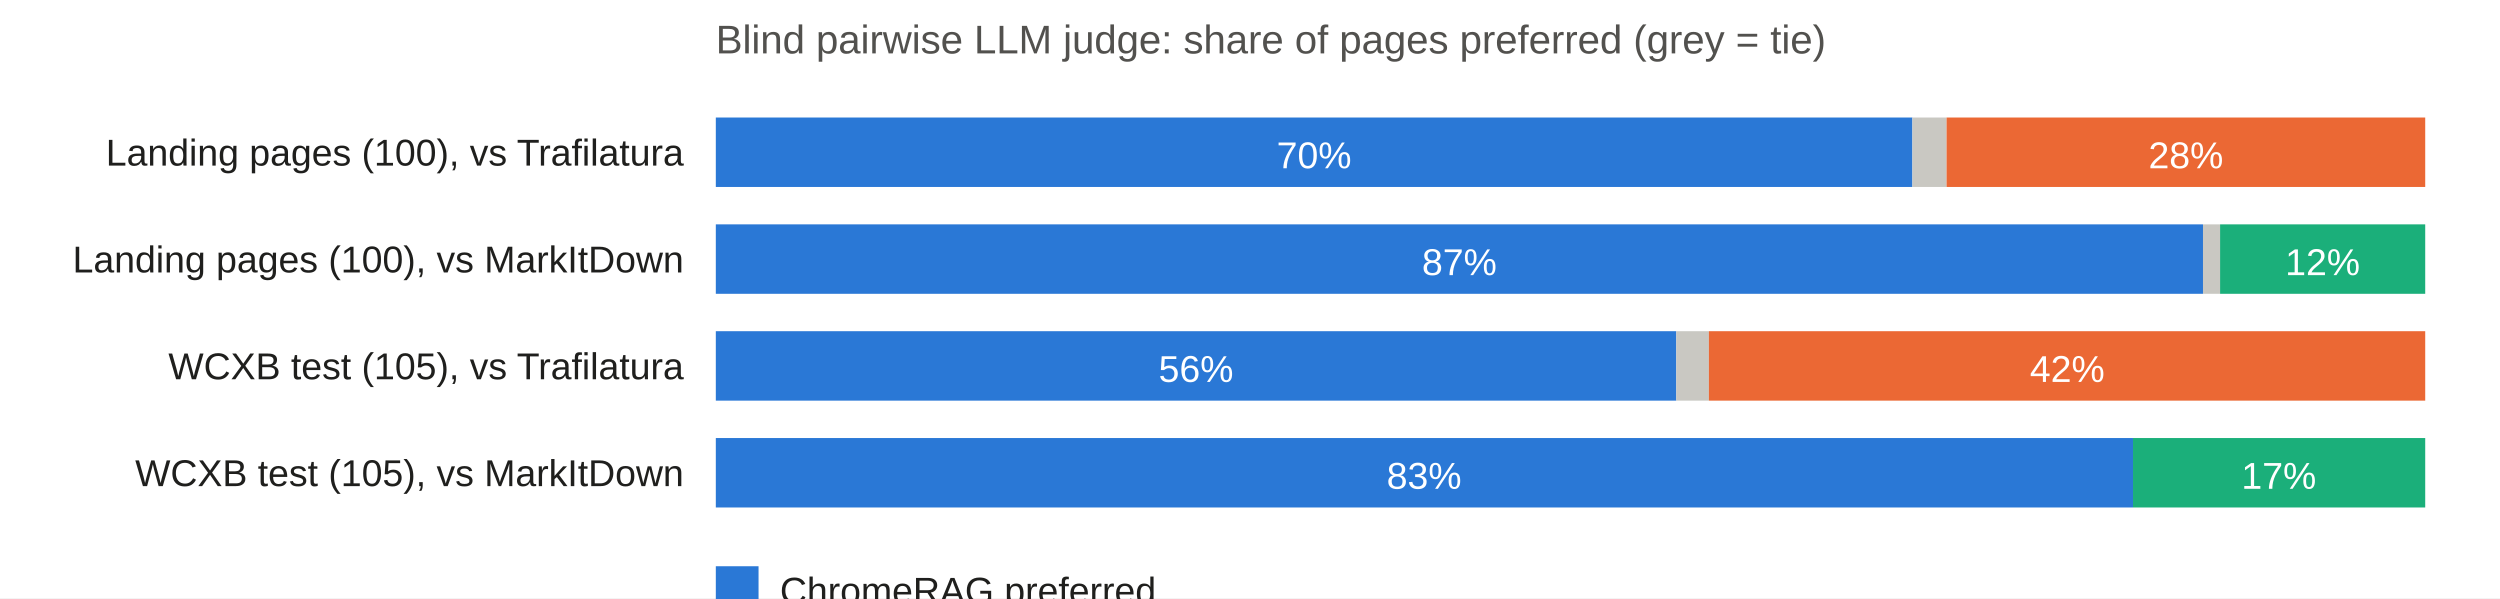
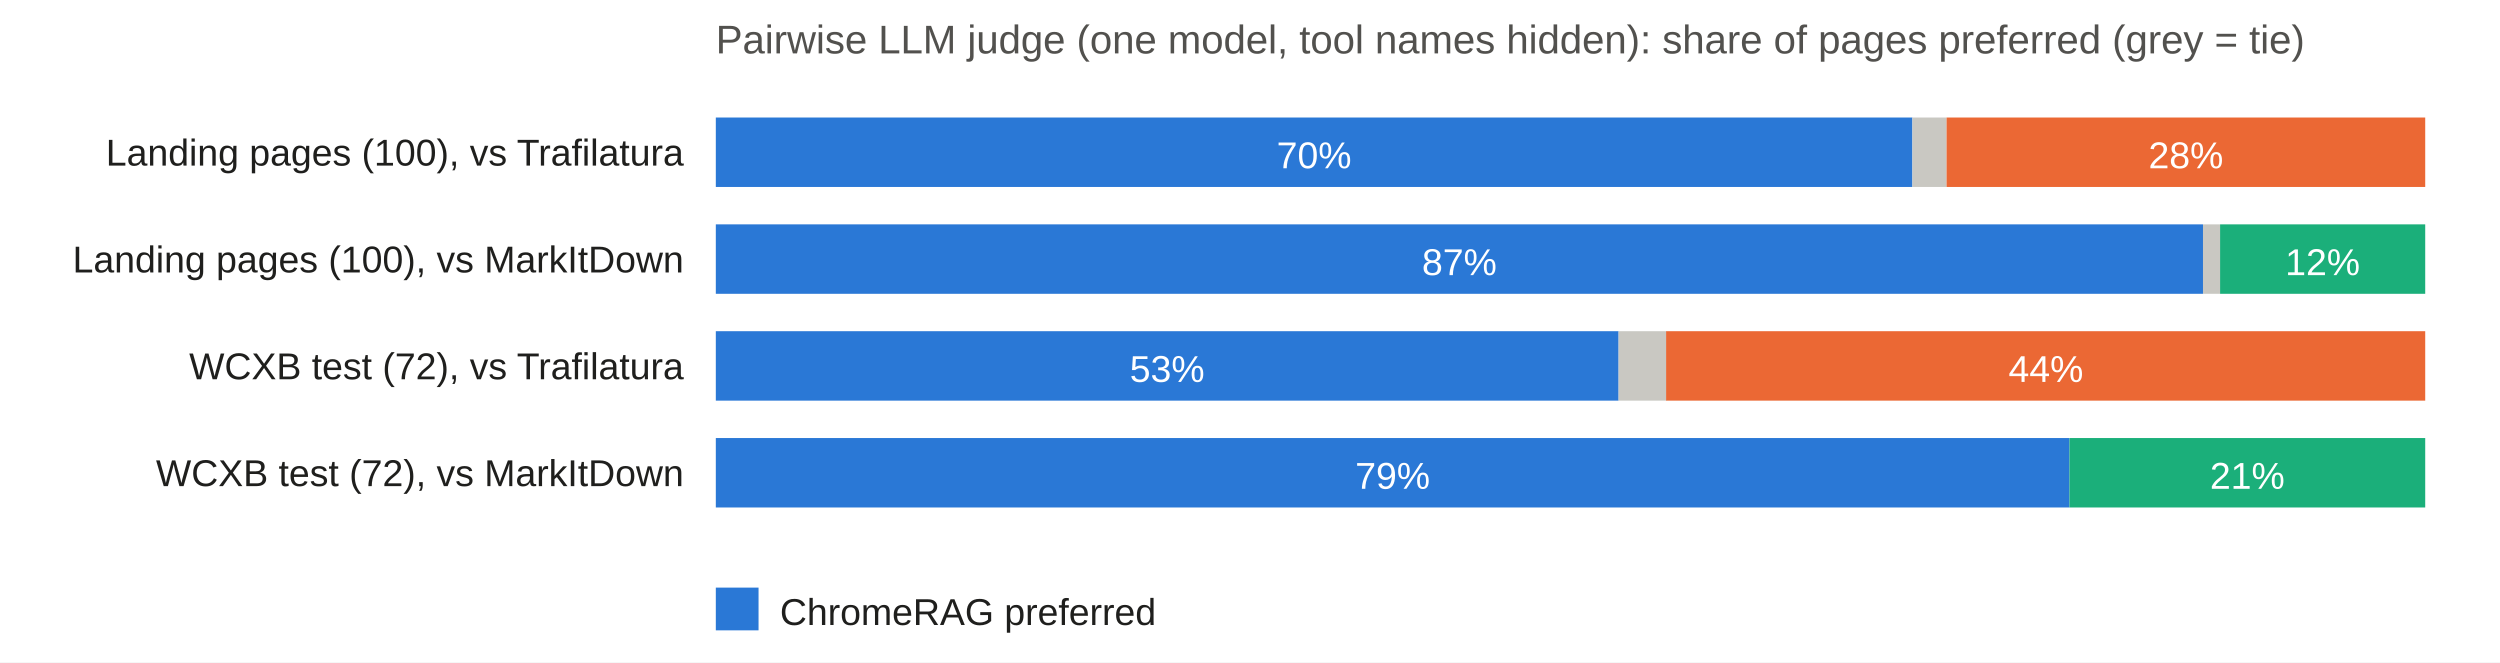
- <svg xmlns="http://www.w3.org/2000/svg" width="468pt" height="112pt" viewBox="0 0 468 112" font-family="Arial, Helvetica, sans-serif">
-   <rect width="468" height="112" fill="#ffffff" />
-   <text x="134.0" y="10.0" font-size="7.5" text-anchor="start" font-weight="normal" fill="#52514e" dominant-baseline="auto">Blind pairwise LLM judge: share of pages preferred (grey = tie)</text>
+ <svg xmlns="http://www.w3.org/2000/svg" width="468pt" height="124pt" viewBox="0 0 468 124" font-family="Arial, Helvetica, sans-serif">
+   <rect width="468" height="124" fill="#ffffff" />
+   <text x="134.0" y="10.0" font-size="7.5" text-anchor="start" font-weight="normal" fill="#52514e" dominant-baseline="auto">Pairwise LLM judge (one model, tool names hidden): share of pages preferred (grey = tie)</text>
  <text x="128.0" y="31.0" font-size="7" text-anchor="end" font-weight="normal" fill="#1f1f1d" dominant-baseline="auto">Landing pages (100), vs Trafilatura</text>
  <rect x="134.0" y="22" width="224.0" height="13" fill="#2a78d6" />
  <text x="246.0" y="31.5" font-size="7" text-anchor="middle" font-weight="normal" fill="#ffffff" dominant-baseline="auto">70%</text>
  <rect x="358.0" y="22" width="6.4" height="13" fill="#c9c8c2" />
  <rect x="364.4" y="22" width="89.6" height="13" fill="#eb6834" />
  <text x="409.2" y="31.5" font-size="7" text-anchor="middle" font-weight="normal" fill="#ffffff" dominant-baseline="auto">28%</text>
  <text x="128.0" y="51.0" font-size="7" text-anchor="end" font-weight="normal" fill="#1f1f1d" dominant-baseline="auto">Landing pages (100), vs MarkItDown</text>
  <rect x="134.0" y="42" width="278.4" height="13" fill="#2a78d6" />
  <text x="273.2" y="51.5" font-size="7" text-anchor="middle" font-weight="normal" fill="#ffffff" dominant-baseline="auto">87%</text>
  <rect x="412.4" y="42" width="3.2" height="13" fill="#c9c8c2" />
  <rect x="415.6" y="42" width="38.4" height="13" fill="#1baf7a" />
  <text x="434.8" y="51.5" font-size="7" text-anchor="middle" font-weight="normal" fill="#ffffff" dominant-baseline="auto">12%</text>
-   <text x="128.0" y="71.0" font-size="7" text-anchor="end" font-weight="normal" fill="#1f1f1d" dominant-baseline="auto">WCXB test (105), vs Trafilatura</text>
-   <rect x="134.0" y="62" width="179.8" height="13" fill="#2a78d6" />
-   <text x="223.9" y="71.5" font-size="7" text-anchor="middle" font-weight="normal" fill="#ffffff" dominant-baseline="auto">56%</text>
-   <rect x="313.8" y="62" width="6.1" height="13" fill="#c9c8c2" />
-   <rect x="319.9" y="62" width="134.1" height="13" fill="#eb6834" />
-   <text x="387.0" y="71.5" font-size="7" text-anchor="middle" font-weight="normal" fill="#ffffff" dominant-baseline="auto">42%</text>
-   <text x="128.0" y="91.0" font-size="7" text-anchor="end" font-weight="normal" fill="#1f1f1d" dominant-baseline="auto">WCXB test (105), vs MarkItDown</text>
-   <rect x="134.0" y="82" width="265.3" height="13" fill="#2a78d6" />
-   <text x="266.6" y="91.5" font-size="7" text-anchor="middle" font-weight="normal" fill="#ffffff" dominant-baseline="auto">83%</text>
-   <rect x="399.3" y="82" width="0.0" height="13" fill="#c9c8c2" />
-   <rect x="399.3" y="82" width="54.7" height="13" fill="#1baf7a" />
-   <text x="426.6" y="91.5" font-size="7" text-anchor="middle" font-weight="normal" fill="#ffffff" dominant-baseline="auto">17%</text>
-   <rect x="134" y="106" width="8" height="8" fill="#2a78d6" />
-   <text x="146.0" y="113.0" font-size="7" text-anchor="start" font-weight="normal" fill="#1f1f1d" dominant-baseline="auto">ChromeRAG preferred</text>
+   <text x="128.0" y="71.0" font-size="7" text-anchor="end" font-weight="normal" fill="#1f1f1d" dominant-baseline="auto">WCXB test (72), vs Trafilatura</text>
+   <rect x="134.0" y="62" width="169.0" height="13" fill="#2a78d6" />
+   <text x="218.5" y="71.5" font-size="7" text-anchor="middle" font-weight="normal" fill="#ffffff" dominant-baseline="auto">53%</text>
+   <rect x="303.0" y="62" width="9.0" height="13" fill="#c9c8c2" />
+   <rect x="311.9" y="62" width="142.1" height="13" fill="#eb6834" />
+   <text x="383.0" y="71.5" font-size="7" text-anchor="middle" font-weight="normal" fill="#ffffff" dominant-baseline="auto">44%</text>
+   <text x="128.0" y="91.0" font-size="7" text-anchor="end" font-weight="normal" fill="#1f1f1d" dominant-baseline="auto">WCXB test (72), vs MarkItDown</text>
+   <rect x="134.0" y="82" width="253.4" height="13" fill="#2a78d6" />
+   <text x="260.7" y="91.5" font-size="7" text-anchor="middle" font-weight="normal" fill="#ffffff" dominant-baseline="auto">79%</text>
+   <rect x="387.4" y="82" width="0.0" height="13" fill="#c9c8c2" />
+   <rect x="387.4" y="82" width="66.6" height="13" fill="#1baf7a" />
+   <text x="420.7" y="91.5" font-size="7" text-anchor="middle" font-weight="normal" fill="#ffffff" dominant-baseline="auto">21%</text>
+   <rect x="134" y="110" width="8" height="8" fill="#2a78d6" />
+   <text x="146.0" y="117.0" font-size="7" text-anchor="start" font-weight="normal" fill="#1f1f1d" dominant-baseline="auto">ChromeRAG preferred</text>
</svg>
